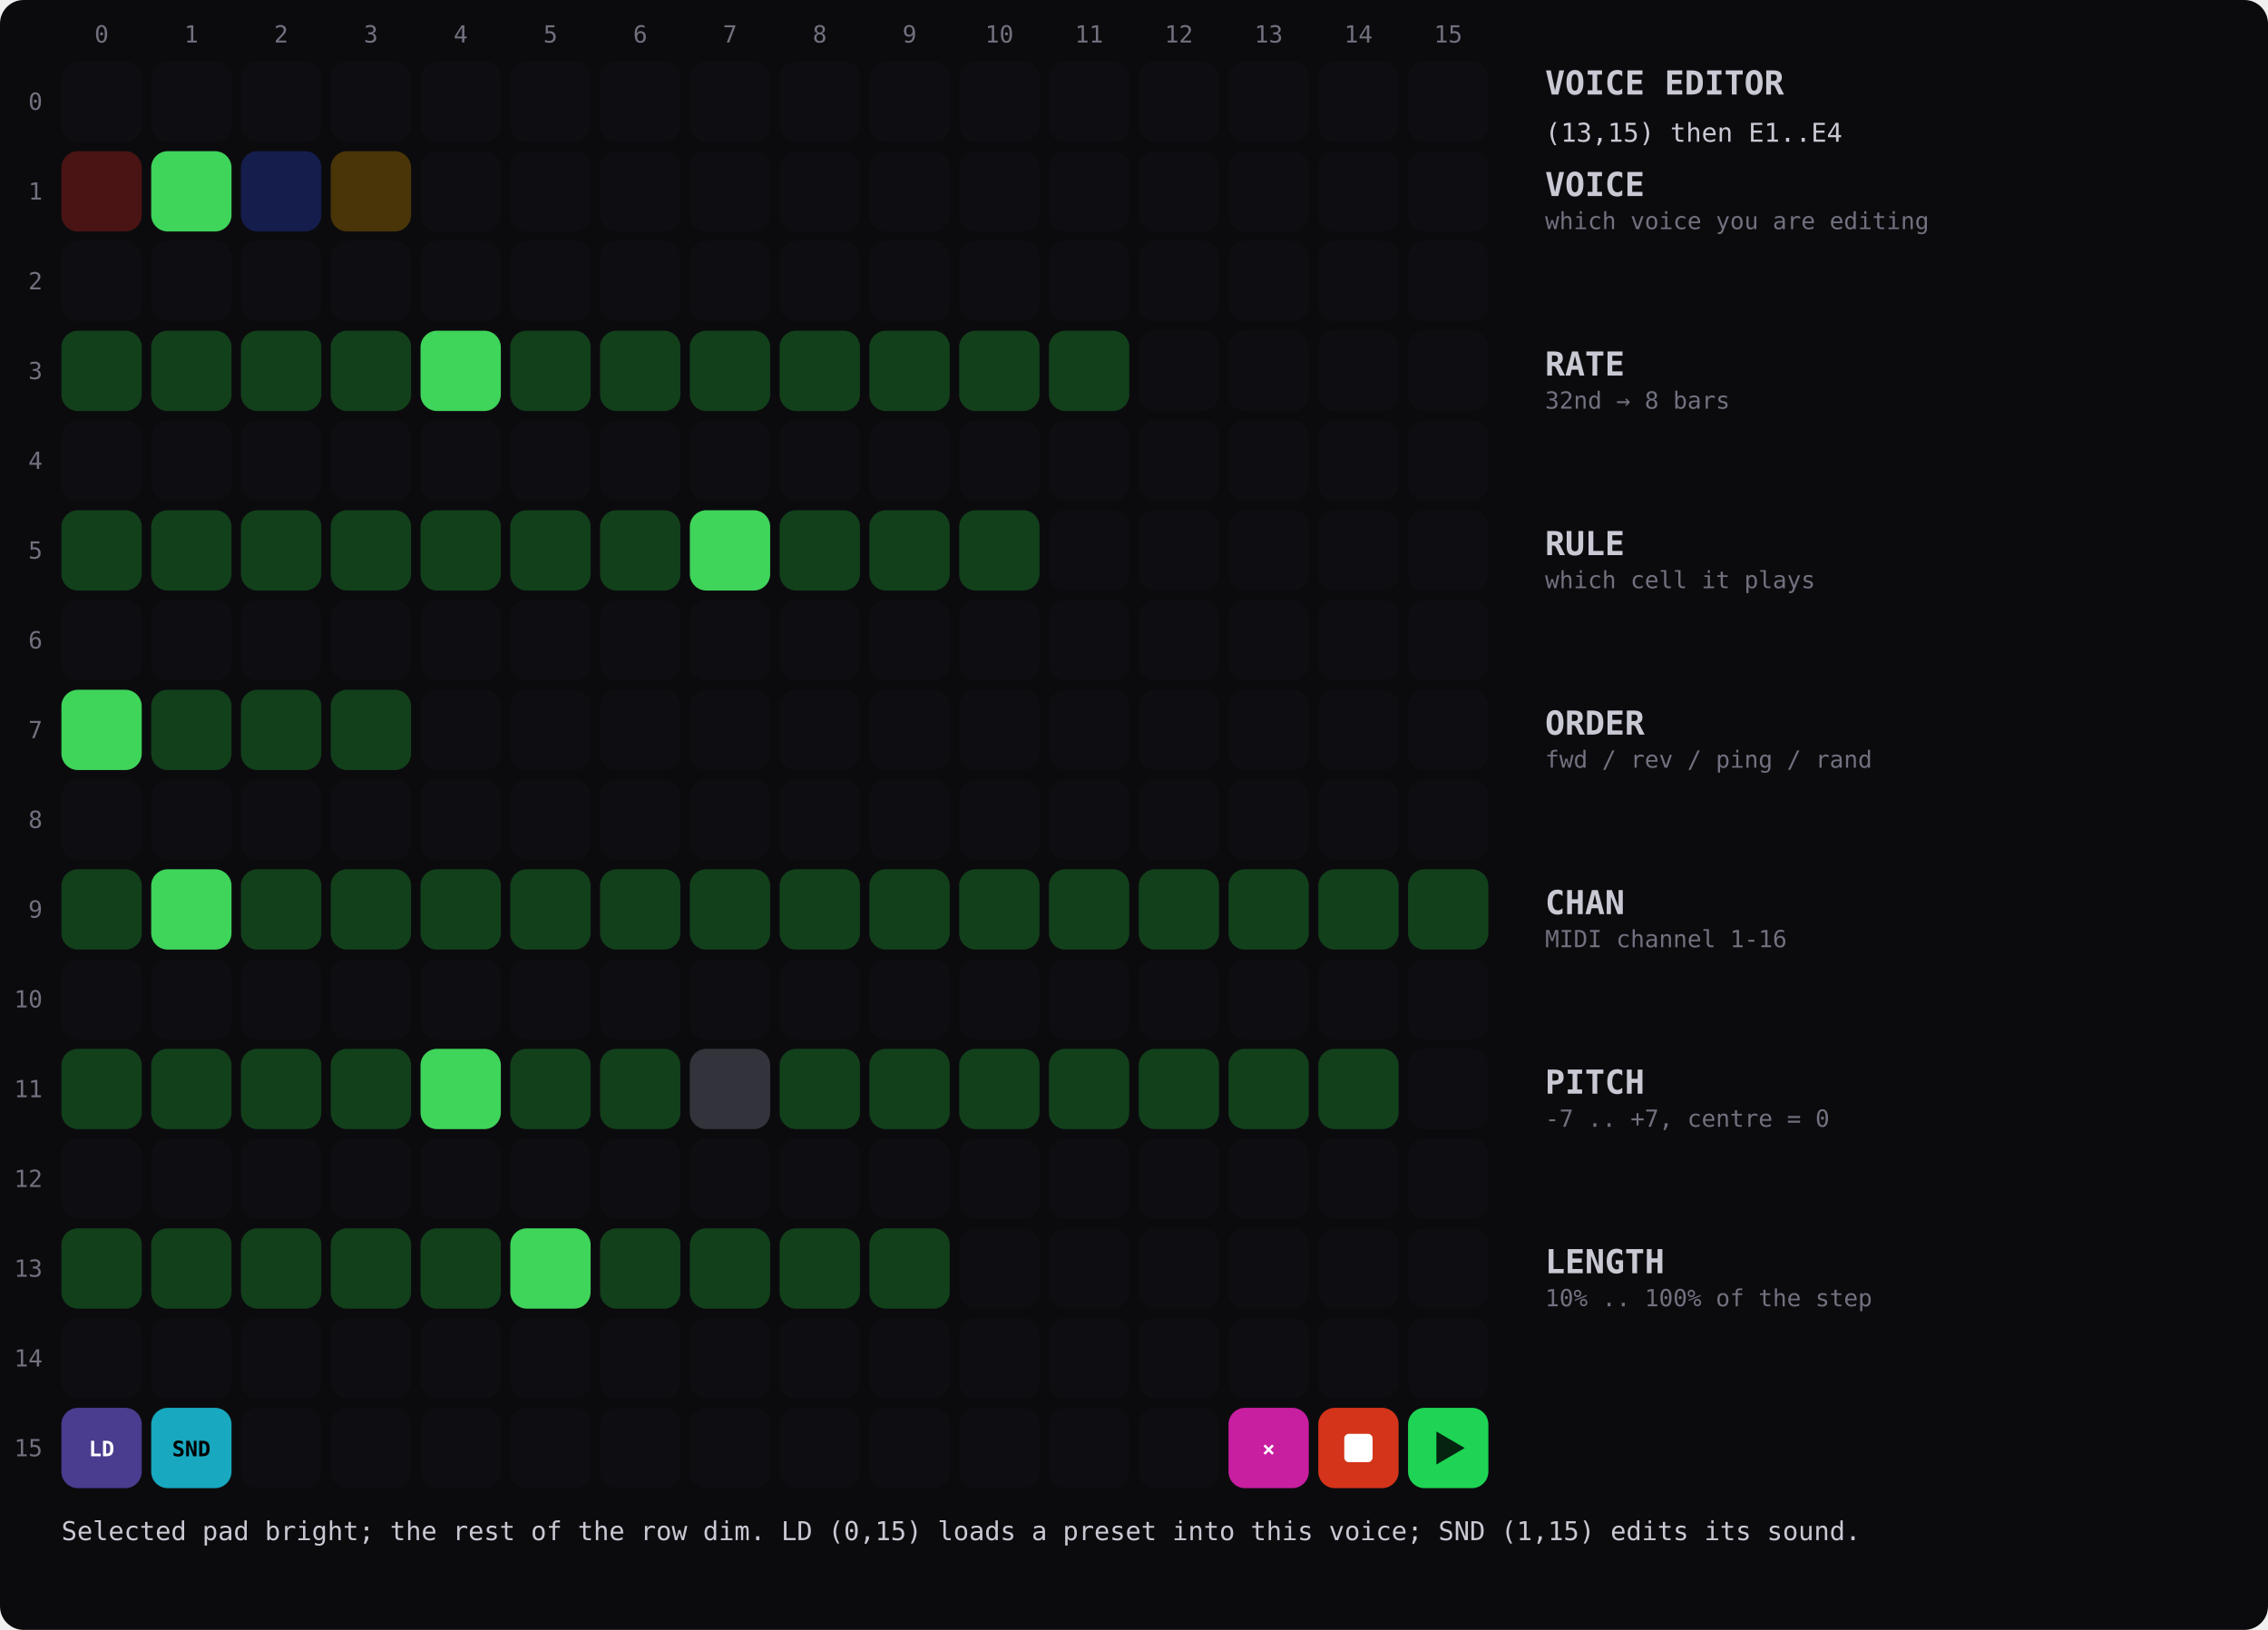
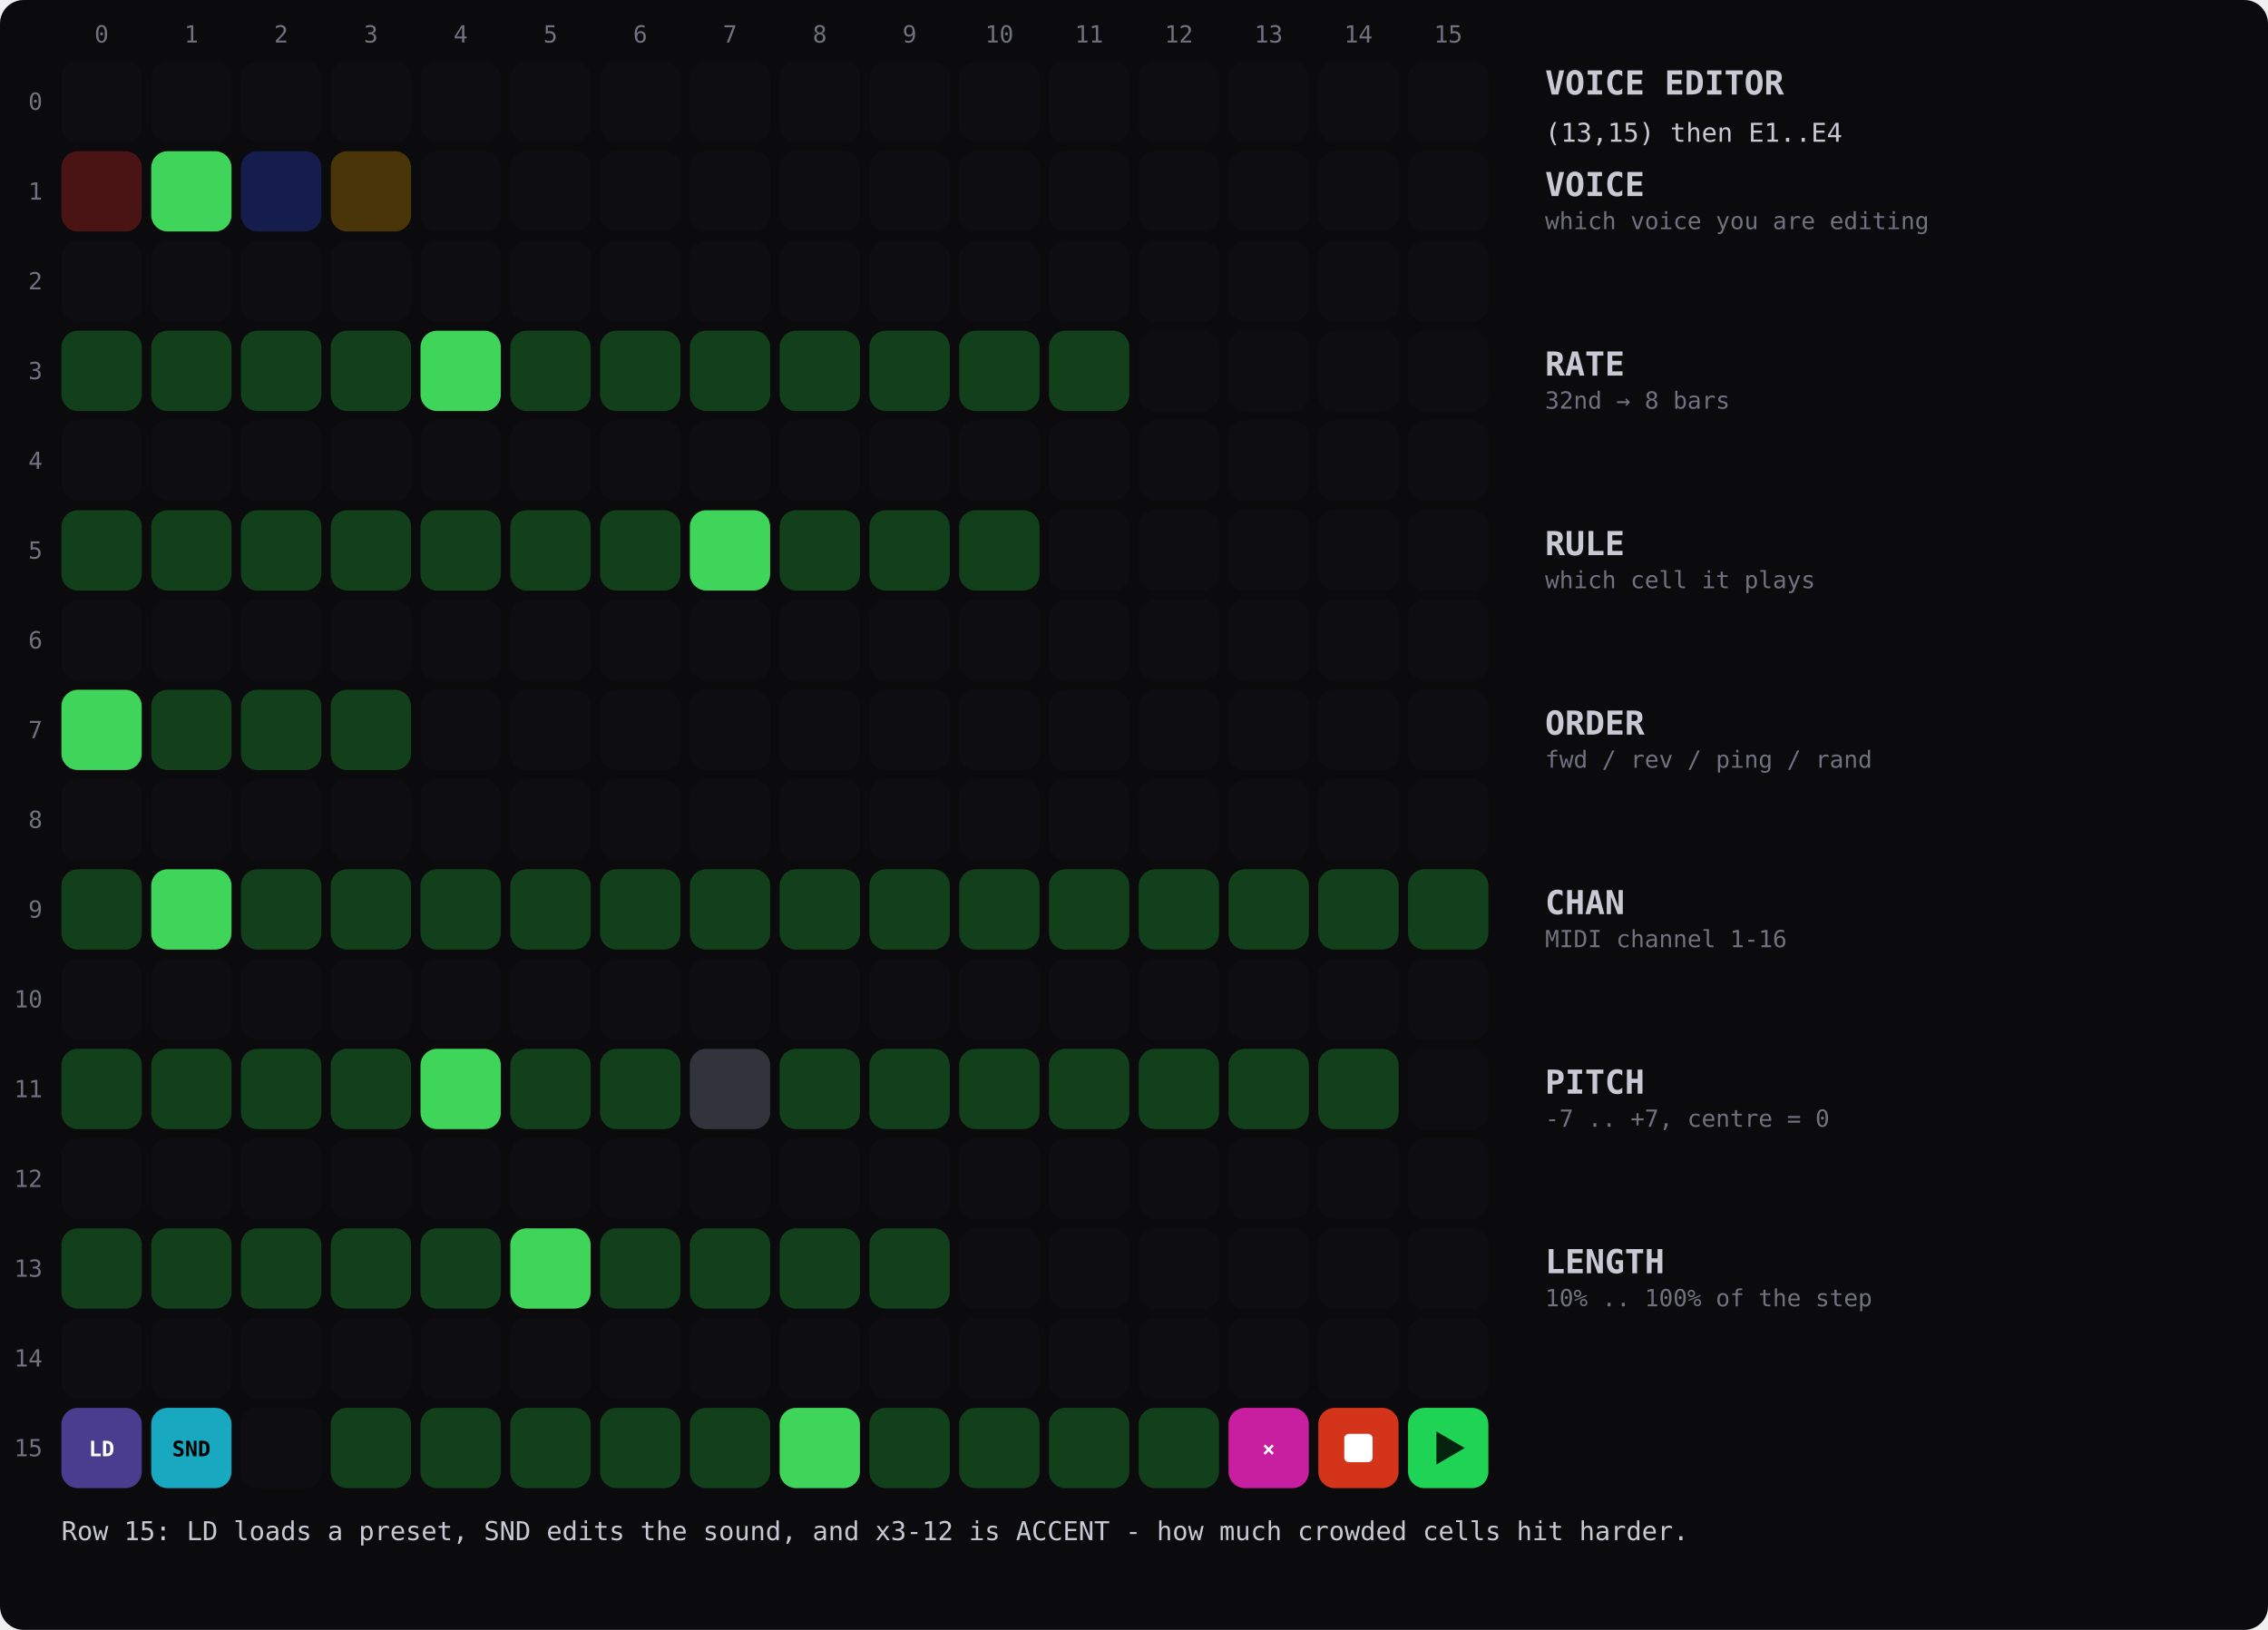
<svg xmlns="http://www.w3.org/2000/svg" width="960" height="690" viewBox="0 0 960 690" role="img" aria-label="plinky-life voice editor">
  <rect width="960" height="690" rx="10" fill="#0b0b0e" />
  <style>text{font-family:ui-monospace,SFMono-Regular,Menlo,Consolas,monospace}.t{font-size:11px;fill:#c9c9d4}.h{font-size:14px;font-weight:700;fill:#c9c9d4}.k{font-size:10px;fill:#71717f}.p{font-size:9px;font-weight:700}</style>
  <text class="k" x="43.0" y="18" text-anchor="middle">0</text>
  <text class="k" x="18" y="46.5" text-anchor="end">0</text>
  <text class="k" x="81.0" y="18" text-anchor="middle">1</text>
  <text class="k" x="18" y="84.5" text-anchor="end">1</text>
  <text class="k" x="119.0" y="18" text-anchor="middle">2</text>
  <text class="k" x="18" y="122.5" text-anchor="end">2</text>
  <text class="k" x="157.0" y="18" text-anchor="middle">3</text>
  <text class="k" x="18" y="160.5" text-anchor="end">3</text>
  <text class="k" x="195.0" y="18" text-anchor="middle">4</text>
  <text class="k" x="18" y="198.5" text-anchor="end">4</text>
  <text class="k" x="233.0" y="18" text-anchor="middle">5</text>
  <text class="k" x="18" y="236.5" text-anchor="end">5</text>
  <text class="k" x="271.0" y="18" text-anchor="middle">6</text>
  <text class="k" x="18" y="274.5" text-anchor="end">6</text>
  <text class="k" x="309.0" y="18" text-anchor="middle">7</text>
  <text class="k" x="18" y="312.5" text-anchor="end">7</text>
  <text class="k" x="347.0" y="18" text-anchor="middle">8</text>
  <text class="k" x="18" y="350.5" text-anchor="end">8</text>
  <text class="k" x="385.0" y="18" text-anchor="middle">9</text>
  <text class="k" x="18" y="388.5" text-anchor="end">9</text>
  <text class="k" x="423.0" y="18" text-anchor="middle">10</text>
  <text class="k" x="18" y="426.5" text-anchor="end">10</text>
  <text class="k" x="461.0" y="18" text-anchor="middle">11</text>
  <text class="k" x="18" y="464.5" text-anchor="end">11</text>
  <text class="k" x="499.0" y="18" text-anchor="middle">12</text>
  <text class="k" x="18" y="502.5" text-anchor="end">12</text>
  <text class="k" x="537.0" y="18" text-anchor="middle">13</text>
  <text class="k" x="18" y="540.5" text-anchor="end">13</text>
  <text class="k" x="575.0" y="18" text-anchor="middle">14</text>
  <text class="k" x="18" y="578.5" text-anchor="end">14</text>
  <text class="k" x="613.0" y="18" text-anchor="middle">15</text>
  <text class="k" x="18" y="616.5" text-anchor="end">15</text>
  <rect x="26" y="26" width="34" height="34" rx="7" fill="#0e0e12" />
  <rect x="64" y="26" width="34" height="34" rx="7" fill="#0e0e12" />
  <rect x="102" y="26" width="34" height="34" rx="7" fill="#0e0e12" />
  <rect x="140" y="26" width="34" height="34" rx="7" fill="#0e0e12" />
  <rect x="178" y="26" width="34" height="34" rx="7" fill="#0e0e12" />
  <rect x="216" y="26" width="34" height="34" rx="7" fill="#0e0e12" />
  <rect x="254" y="26" width="34" height="34" rx="7" fill="#0e0e12" />
  <rect x="292" y="26" width="34" height="34" rx="7" fill="#0e0e12" />
  <rect x="330" y="26" width="34" height="34" rx="7" fill="#0e0e12" />
  <rect x="368" y="26" width="34" height="34" rx="7" fill="#0e0e12" />
  <rect x="406" y="26" width="34" height="34" rx="7" fill="#0e0e12" />
  <rect x="444" y="26" width="34" height="34" rx="7" fill="#0e0e12" />
  <rect x="482" y="26" width="34" height="34" rx="7" fill="#0e0e12" />
  <rect x="520" y="26" width="34" height="34" rx="7" fill="#0e0e12" />
  <rect x="558" y="26" width="34" height="34" rx="7" fill="#0e0e12" />
  <rect x="596" y="26" width="34" height="34" rx="7" fill="#0e0e12" />
  <rect x="26" y="64" width="34" height="34" rx="7" fill="#4a1414" />
  <rect x="64" y="64" width="34" height="34" rx="7" fill="#3fd45a" />
  <rect x="102" y="64" width="34" height="34" rx="7" fill="#151d4d" />
  <rect x="140" y="64" width="34" height="34" rx="7" fill="#4a3508" />
  <rect x="178" y="64" width="34" height="34" rx="7" fill="#0e0e12" />
  <rect x="216" y="64" width="34" height="34" rx="7" fill="#0e0e12" />
  <rect x="254" y="64" width="34" height="34" rx="7" fill="#0e0e12" />
  <rect x="292" y="64" width="34" height="34" rx="7" fill="#0e0e12" />
  <rect x="330" y="64" width="34" height="34" rx="7" fill="#0e0e12" />
  <rect x="368" y="64" width="34" height="34" rx="7" fill="#0e0e12" />
  <rect x="406" y="64" width="34" height="34" rx="7" fill="#0e0e12" />
  <rect x="444" y="64" width="34" height="34" rx="7" fill="#0e0e12" />
  <rect x="482" y="64" width="34" height="34" rx="7" fill="#0e0e12" />
  <rect x="520" y="64" width="34" height="34" rx="7" fill="#0e0e12" />
  <rect x="558" y="64" width="34" height="34" rx="7" fill="#0e0e12" />
  <rect x="596" y="64" width="34" height="34" rx="7" fill="#0e0e12" />
  <rect x="26" y="102" width="34" height="34" rx="7" fill="#0e0e12" />
  <rect x="64" y="102" width="34" height="34" rx="7" fill="#0e0e12" />
  <rect x="102" y="102" width="34" height="34" rx="7" fill="#0e0e12" />
  <rect x="140" y="102" width="34" height="34" rx="7" fill="#0e0e12" />
  <rect x="178" y="102" width="34" height="34" rx="7" fill="#0e0e12" />
  <rect x="216" y="102" width="34" height="34" rx="7" fill="#0e0e12" />
  <rect x="254" y="102" width="34" height="34" rx="7" fill="#0e0e12" />
  <rect x="292" y="102" width="34" height="34" rx="7" fill="#0e0e12" />
  <rect x="330" y="102" width="34" height="34" rx="7" fill="#0e0e12" />
  <rect x="368" y="102" width="34" height="34" rx="7" fill="#0e0e12" />
  <rect x="406" y="102" width="34" height="34" rx="7" fill="#0e0e12" />
  <rect x="444" y="102" width="34" height="34" rx="7" fill="#0e0e12" />
  <rect x="482" y="102" width="34" height="34" rx="7" fill="#0e0e12" />
  <rect x="520" y="102" width="34" height="34" rx="7" fill="#0e0e12" />
  <rect x="558" y="102" width="34" height="34" rx="7" fill="#0e0e12" />
  <rect x="596" y="102" width="34" height="34" rx="7" fill="#0e0e12" />
  <rect x="26" y="140" width="34" height="34" rx="7" fill="#12401b" />
  <rect x="64" y="140" width="34" height="34" rx="7" fill="#12401b" />
  <rect x="102" y="140" width="34" height="34" rx="7" fill="#12401b" />
  <rect x="140" y="140" width="34" height="34" rx="7" fill="#12401b" />
  <rect x="178" y="140" width="34" height="34" rx="7" fill="#3fd45a" />
  <rect x="216" y="140" width="34" height="34" rx="7" fill="#12401b" />
  <rect x="254" y="140" width="34" height="34" rx="7" fill="#12401b" />
  <rect x="292" y="140" width="34" height="34" rx="7" fill="#12401b" />
  <rect x="330" y="140" width="34" height="34" rx="7" fill="#12401b" />
  <rect x="368" y="140" width="34" height="34" rx="7" fill="#12401b" />
  <rect x="406" y="140" width="34" height="34" rx="7" fill="#12401b" />
  <rect x="444" y="140" width="34" height="34" rx="7" fill="#12401b" />
  <rect x="482" y="140" width="34" height="34" rx="7" fill="#0e0e12" />
  <rect x="520" y="140" width="34" height="34" rx="7" fill="#0e0e12" />
  <rect x="558" y="140" width="34" height="34" rx="7" fill="#0e0e12" />
  <rect x="596" y="140" width="34" height="34" rx="7" fill="#0e0e12" />
  <rect x="26" y="178" width="34" height="34" rx="7" fill="#0e0e12" />
  <rect x="64" y="178" width="34" height="34" rx="7" fill="#0e0e12" />
  <rect x="102" y="178" width="34" height="34" rx="7" fill="#0e0e12" />
  <rect x="140" y="178" width="34" height="34" rx="7" fill="#0e0e12" />
  <rect x="178" y="178" width="34" height="34" rx="7" fill="#0e0e12" />
  <rect x="216" y="178" width="34" height="34" rx="7" fill="#0e0e12" />
  <rect x="254" y="178" width="34" height="34" rx="7" fill="#0e0e12" />
  <rect x="292" y="178" width="34" height="34" rx="7" fill="#0e0e12" />
  <rect x="330" y="178" width="34" height="34" rx="7" fill="#0e0e12" />
  <rect x="368" y="178" width="34" height="34" rx="7" fill="#0e0e12" />
  <rect x="406" y="178" width="34" height="34" rx="7" fill="#0e0e12" />
  <rect x="444" y="178" width="34" height="34" rx="7" fill="#0e0e12" />
  <rect x="482" y="178" width="34" height="34" rx="7" fill="#0e0e12" />
  <rect x="520" y="178" width="34" height="34" rx="7" fill="#0e0e12" />
  <rect x="558" y="178" width="34" height="34" rx="7" fill="#0e0e12" />
  <rect x="596" y="178" width="34" height="34" rx="7" fill="#0e0e12" />
  <rect x="26" y="216" width="34" height="34" rx="7" fill="#12401b" />
  <rect x="64" y="216" width="34" height="34" rx="7" fill="#12401b" />
  <rect x="102" y="216" width="34" height="34" rx="7" fill="#12401b" />
  <rect x="140" y="216" width="34" height="34" rx="7" fill="#12401b" />
  <rect x="178" y="216" width="34" height="34" rx="7" fill="#12401b" />
  <rect x="216" y="216" width="34" height="34" rx="7" fill="#12401b" />
  <rect x="254" y="216" width="34" height="34" rx="7" fill="#12401b" />
  <rect x="292" y="216" width="34" height="34" rx="7" fill="#3fd45a" />
  <rect x="330" y="216" width="34" height="34" rx="7" fill="#12401b" />
  <rect x="368" y="216" width="34" height="34" rx="7" fill="#12401b" />
  <rect x="406" y="216" width="34" height="34" rx="7" fill="#12401b" />
  <rect x="444" y="216" width="34" height="34" rx="7" fill="#0e0e12" />
  <rect x="482" y="216" width="34" height="34" rx="7" fill="#0e0e12" />
  <rect x="520" y="216" width="34" height="34" rx="7" fill="#0e0e12" />
  <rect x="558" y="216" width="34" height="34" rx="7" fill="#0e0e12" />
  <rect x="596" y="216" width="34" height="34" rx="7" fill="#0e0e12" />
  <rect x="26" y="254" width="34" height="34" rx="7" fill="#0e0e12" />
  <rect x="64" y="254" width="34" height="34" rx="7" fill="#0e0e12" />
  <rect x="102" y="254" width="34" height="34" rx="7" fill="#0e0e12" />
  <rect x="140" y="254" width="34" height="34" rx="7" fill="#0e0e12" />
  <rect x="178" y="254" width="34" height="34" rx="7" fill="#0e0e12" />
  <rect x="216" y="254" width="34" height="34" rx="7" fill="#0e0e12" />
  <rect x="254" y="254" width="34" height="34" rx="7" fill="#0e0e12" />
  <rect x="292" y="254" width="34" height="34" rx="7" fill="#0e0e12" />
  <rect x="330" y="254" width="34" height="34" rx="7" fill="#0e0e12" />
  <rect x="368" y="254" width="34" height="34" rx="7" fill="#0e0e12" />
  <rect x="406" y="254" width="34" height="34" rx="7" fill="#0e0e12" />
  <rect x="444" y="254" width="34" height="34" rx="7" fill="#0e0e12" />
  <rect x="482" y="254" width="34" height="34" rx="7" fill="#0e0e12" />
  <rect x="520" y="254" width="34" height="34" rx="7" fill="#0e0e12" />
  <rect x="558" y="254" width="34" height="34" rx="7" fill="#0e0e12" />
  <rect x="596" y="254" width="34" height="34" rx="7" fill="#0e0e12" />
  <rect x="26" y="292" width="34" height="34" rx="7" fill="#3fd45a" />
  <rect x="64" y="292" width="34" height="34" rx="7" fill="#12401b" />
  <rect x="102" y="292" width="34" height="34" rx="7" fill="#12401b" />
  <rect x="140" y="292" width="34" height="34" rx="7" fill="#12401b" />
  <rect x="178" y="292" width="34" height="34" rx="7" fill="#0e0e12" />
  <rect x="216" y="292" width="34" height="34" rx="7" fill="#0e0e12" />
  <rect x="254" y="292" width="34" height="34" rx="7" fill="#0e0e12" />
  <rect x="292" y="292" width="34" height="34" rx="7" fill="#0e0e12" />
  <rect x="330" y="292" width="34" height="34" rx="7" fill="#0e0e12" />
  <rect x="368" y="292" width="34" height="34" rx="7" fill="#0e0e12" />
  <rect x="406" y="292" width="34" height="34" rx="7" fill="#0e0e12" />
  <rect x="444" y="292" width="34" height="34" rx="7" fill="#0e0e12" />
  <rect x="482" y="292" width="34" height="34" rx="7" fill="#0e0e12" />
  <rect x="520" y="292" width="34" height="34" rx="7" fill="#0e0e12" />
  <rect x="558" y="292" width="34" height="34" rx="7" fill="#0e0e12" />
  <rect x="596" y="292" width="34" height="34" rx="7" fill="#0e0e12" />
  <rect x="26" y="330" width="34" height="34" rx="7" fill="#0e0e12" />
  <rect x="64" y="330" width="34" height="34" rx="7" fill="#0e0e12" />
  <rect x="102" y="330" width="34" height="34" rx="7" fill="#0e0e12" />
  <rect x="140" y="330" width="34" height="34" rx="7" fill="#0e0e12" />
  <rect x="178" y="330" width="34" height="34" rx="7" fill="#0e0e12" />
  <rect x="216" y="330" width="34" height="34" rx="7" fill="#0e0e12" />
  <rect x="254" y="330" width="34" height="34" rx="7" fill="#0e0e12" />
  <rect x="292" y="330" width="34" height="34" rx="7" fill="#0e0e12" />
  <rect x="330" y="330" width="34" height="34" rx="7" fill="#0e0e12" />
  <rect x="368" y="330" width="34" height="34" rx="7" fill="#0e0e12" />
  <rect x="406" y="330" width="34" height="34" rx="7" fill="#0e0e12" />
  <rect x="444" y="330" width="34" height="34" rx="7" fill="#0e0e12" />
  <rect x="482" y="330" width="34" height="34" rx="7" fill="#0e0e12" />
  <rect x="520" y="330" width="34" height="34" rx="7" fill="#0e0e12" />
  <rect x="558" y="330" width="34" height="34" rx="7" fill="#0e0e12" />
  <rect x="596" y="330" width="34" height="34" rx="7" fill="#0e0e12" />
  <rect x="26" y="368" width="34" height="34" rx="7" fill="#12401b" />
  <rect x="64" y="368" width="34" height="34" rx="7" fill="#3fd45a" />
  <rect x="102" y="368" width="34" height="34" rx="7" fill="#12401b" />
  <rect x="140" y="368" width="34" height="34" rx="7" fill="#12401b" />
  <rect x="178" y="368" width="34" height="34" rx="7" fill="#12401b" />
  <rect x="216" y="368" width="34" height="34" rx="7" fill="#12401b" />
  <rect x="254" y="368" width="34" height="34" rx="7" fill="#12401b" />
  <rect x="292" y="368" width="34" height="34" rx="7" fill="#12401b" />
  <rect x="330" y="368" width="34" height="34" rx="7" fill="#12401b" />
  <rect x="368" y="368" width="34" height="34" rx="7" fill="#12401b" />
  <rect x="406" y="368" width="34" height="34" rx="7" fill="#12401b" />
  <rect x="444" y="368" width="34" height="34" rx="7" fill="#12401b" />
  <rect x="482" y="368" width="34" height="34" rx="7" fill="#12401b" />
  <rect x="520" y="368" width="34" height="34" rx="7" fill="#12401b" />
  <rect x="558" y="368" width="34" height="34" rx="7" fill="#12401b" />
  <rect x="596" y="368" width="34" height="34" rx="7" fill="#12401b" />
  <rect x="26" y="406" width="34" height="34" rx="7" fill="#0e0e12" />
  <rect x="64" y="406" width="34" height="34" rx="7" fill="#0e0e12" />
  <rect x="102" y="406" width="34" height="34" rx="7" fill="#0e0e12" />
  <rect x="140" y="406" width="34" height="34" rx="7" fill="#0e0e12" />
  <rect x="178" y="406" width="34" height="34" rx="7" fill="#0e0e12" />
  <rect x="216" y="406" width="34" height="34" rx="7" fill="#0e0e12" />
  <rect x="254" y="406" width="34" height="34" rx="7" fill="#0e0e12" />
  <rect x="292" y="406" width="34" height="34" rx="7" fill="#0e0e12" />
  <rect x="330" y="406" width="34" height="34" rx="7" fill="#0e0e12" />
  <rect x="368" y="406" width="34" height="34" rx="7" fill="#0e0e12" />
  <rect x="406" y="406" width="34" height="34" rx="7" fill="#0e0e12" />
  <rect x="444" y="406" width="34" height="34" rx="7" fill="#0e0e12" />
  <rect x="482" y="406" width="34" height="34" rx="7" fill="#0e0e12" />
  <rect x="520" y="406" width="34" height="34" rx="7" fill="#0e0e12" />
  <rect x="558" y="406" width="34" height="34" rx="7" fill="#0e0e12" />
  <rect x="596" y="406" width="34" height="34" rx="7" fill="#0e0e12" />
  <rect x="26" y="444" width="34" height="34" rx="7" fill="#12401b" />
  <rect x="64" y="444" width="34" height="34" rx="7" fill="#12401b" />
  <rect x="102" y="444" width="34" height="34" rx="7" fill="#12401b" />
  <rect x="140" y="444" width="34" height="34" rx="7" fill="#12401b" />
  <rect x="178" y="444" width="34" height="34" rx="7" fill="#3fd45a" />
  <rect x="216" y="444" width="34" height="34" rx="7" fill="#12401b" />
  <rect x="254" y="444" width="34" height="34" rx="7" fill="#12401b" />
  <rect x="292" y="444" width="34" height="34" rx="7" fill="#33333c" />
  <rect x="330" y="444" width="34" height="34" rx="7" fill="#12401b" />
  <rect x="368" y="444" width="34" height="34" rx="7" fill="#12401b" />
  <rect x="406" y="444" width="34" height="34" rx="7" fill="#12401b" />
  <rect x="444" y="444" width="34" height="34" rx="7" fill="#12401b" />
  <rect x="482" y="444" width="34" height="34" rx="7" fill="#12401b" />
  <rect x="520" y="444" width="34" height="34" rx="7" fill="#12401b" />
  <rect x="558" y="444" width="34" height="34" rx="7" fill="#12401b" />
  <rect x="596" y="444" width="34" height="34" rx="7" fill="#0e0e12" />
  <rect x="26" y="482" width="34" height="34" rx="7" fill="#0e0e12" />
  <rect x="64" y="482" width="34" height="34" rx="7" fill="#0e0e12" />
  <rect x="102" y="482" width="34" height="34" rx="7" fill="#0e0e12" />
  <rect x="140" y="482" width="34" height="34" rx="7" fill="#0e0e12" />
  <rect x="178" y="482" width="34" height="34" rx="7" fill="#0e0e12" />
  <rect x="216" y="482" width="34" height="34" rx="7" fill="#0e0e12" />
  <rect x="254" y="482" width="34" height="34" rx="7" fill="#0e0e12" />
  <rect x="292" y="482" width="34" height="34" rx="7" fill="#0e0e12" />
  <rect x="330" y="482" width="34" height="34" rx="7" fill="#0e0e12" />
  <rect x="368" y="482" width="34" height="34" rx="7" fill="#0e0e12" />
  <rect x="406" y="482" width="34" height="34" rx="7" fill="#0e0e12" />
  <rect x="444" y="482" width="34" height="34" rx="7" fill="#0e0e12" />
  <rect x="482" y="482" width="34" height="34" rx="7" fill="#0e0e12" />
  <rect x="520" y="482" width="34" height="34" rx="7" fill="#0e0e12" />
  <rect x="558" y="482" width="34" height="34" rx="7" fill="#0e0e12" />
  <rect x="596" y="482" width="34" height="34" rx="7" fill="#0e0e12" />
  <rect x="26" y="520" width="34" height="34" rx="7" fill="#12401b" />
  <rect x="64" y="520" width="34" height="34" rx="7" fill="#12401b" />
  <rect x="102" y="520" width="34" height="34" rx="7" fill="#12401b" />
  <rect x="140" y="520" width="34" height="34" rx="7" fill="#12401b" />
  <rect x="178" y="520" width="34" height="34" rx="7" fill="#12401b" />
  <rect x="216" y="520" width="34" height="34" rx="7" fill="#3fd45a" />
  <rect x="254" y="520" width="34" height="34" rx="7" fill="#12401b" />
  <rect x="292" y="520" width="34" height="34" rx="7" fill="#12401b" />
  <rect x="330" y="520" width="34" height="34" rx="7" fill="#12401b" />
  <rect x="368" y="520" width="34" height="34" rx="7" fill="#12401b" />
  <rect x="406" y="520" width="34" height="34" rx="7" fill="#0e0e12" />
  <rect x="444" y="520" width="34" height="34" rx="7" fill="#0e0e12" />
  <rect x="482" y="520" width="34" height="34" rx="7" fill="#0e0e12" />
  <rect x="520" y="520" width="34" height="34" rx="7" fill="#0e0e12" />
  <rect x="558" y="520" width="34" height="34" rx="7" fill="#0e0e12" />
  <rect x="596" y="520" width="34" height="34" rx="7" fill="#0e0e12" />
  <rect x="26" y="558" width="34" height="34" rx="7" fill="#0e0e12" />
  <rect x="64" y="558" width="34" height="34" rx="7" fill="#0e0e12" />
  <rect x="102" y="558" width="34" height="34" rx="7" fill="#0e0e12" />
  <rect x="140" y="558" width="34" height="34" rx="7" fill="#0e0e12" />
  <rect x="178" y="558" width="34" height="34" rx="7" fill="#0e0e12" />
  <rect x="216" y="558" width="34" height="34" rx="7" fill="#0e0e12" />
  <rect x="254" y="558" width="34" height="34" rx="7" fill="#0e0e12" />
  <rect x="292" y="558" width="34" height="34" rx="7" fill="#0e0e12" />
  <rect x="330" y="558" width="34" height="34" rx="7" fill="#0e0e12" />
  <rect x="368" y="558" width="34" height="34" rx="7" fill="#0e0e12" />
  <rect x="406" y="558" width="34" height="34" rx="7" fill="#0e0e12" />
  <rect x="444" y="558" width="34" height="34" rx="7" fill="#0e0e12" />
  <rect x="482" y="558" width="34" height="34" rx="7" fill="#0e0e12" />
  <rect x="520" y="558" width="34" height="34" rx="7" fill="#0e0e12" />
  <rect x="558" y="558" width="34" height="34" rx="7" fill="#0e0e12" />
  <rect x="596" y="558" width="34" height="34" rx="7" fill="#0e0e12" />
  <rect x="26" y="596" width="34" height="34" rx="7" fill="#0e0e12" />
  <rect x="64" y="596" width="34" height="34" rx="7" fill="#0e0e12" />
  <rect x="102" y="596" width="34" height="34" rx="7" fill="#0e0e12" />
  <rect x="140" y="596" width="34" height="34" rx="7" fill="#0e0e12" />
  <rect x="178" y="596" width="34" height="34" rx="7" fill="#0e0e12" />
  <rect x="216" y="596" width="34" height="34" rx="7" fill="#0e0e12" />
  <rect x="254" y="596" width="34" height="34" rx="7" fill="#0e0e12" />
  <rect x="292" y="596" width="34" height="34" rx="7" fill="#0e0e12" />
  <rect x="330" y="596" width="34" height="34" rx="7" fill="#0e0e12" />
  <rect x="368" y="596" width="34" height="34" rx="7" fill="#0e0e12" />
  <rect x="406" y="596" width="34" height="34" rx="7" fill="#0e0e12" />
  <rect x="444" y="596" width="34" height="34" rx="7" fill="#0e0e12" />
  <rect x="482" y="596" width="34" height="34" rx="7" fill="#0e0e12" />
+   <rect x="140" y="596" width="34" height="34" rx="7" fill="#12401b" />
+   <rect x="178" y="596" width="34" height="34" rx="7" fill="#12401b" />
+   <rect x="216" y="596" width="34" height="34" rx="7" fill="#12401b" />
+   <rect x="254" y="596" width="34" height="34" rx="7" fill="#12401b" />
+   <rect x="292" y="596" width="34" height="34" rx="7" fill="#12401b" />
+   <rect x="330" y="596" width="34" height="34" rx="7" fill="#3fd45a" />
+   <rect x="368" y="596" width="34" height="34" rx="7" fill="#12401b" />
+   <rect x="406" y="596" width="34" height="34" rx="7" fill="#12401b" />
+   <rect x="444" y="596" width="34" height="34" rx="7" fill="#12401b" />
+   <rect x="482" y="596" width="34" height="34" rx="7" fill="#12401b" />
  <rect x="26" y="596" width="34" height="34" rx="7" fill="#4a3c8f" />
  <text class="p" x="43.0" y="616.5" text-anchor="middle" fill="#fff">LD</text>
  <rect x="64" y="596" width="34" height="34" rx="7" fill="#18a8bf" />
  <text class="p" x="81.0" y="616.5" text-anchor="middle" fill="#000">SND</text>
  <rect x="520" y="596" width="34" height="34" rx="7" fill="#c81ea0" />
  <text class="p" x="537.0" y="616.5" text-anchor="middle" fill="#fff">×</text>
  <rect x="558" y="596" width="34" height="34" rx="7" fill="#d4341a" />
  <rect x="596" y="596" width="34" height="34" rx="7" fill="#1fd455" />
  <rect x="569" y="607" width="12" height="12" rx="2" fill="#fff" />
  <path d="M608 606 L620 613 L608 620 Z" fill="#04240f" />
  <text class="h" x="654" y="40">VOICE EDITOR</text>
  <text class="t" x="654" y="60">(13,15) then E1..E4</text>
  <text class="h" x="654" y="83.0">VOICE</text>
  <text class="k" x="654" y="97.0">which voice you are editing</text>
  <text class="h" x="654" y="159.0">RATE</text>
  <text class="k" x="654" y="173.0">32nd → 8 bars</text>
  <text class="h" x="654" y="235.0">RULE</text>
  <text class="k" x="654" y="249.0">which cell it plays</text>
  <text class="h" x="654" y="311.0">ORDER</text>
  <text class="k" x="654" y="325.0">fwd / rev / ping / rand</text>
  <text class="h" x="654" y="387.0">CHAN</text>
  <text class="k" x="654" y="401.0">MIDI channel 1-16</text>
  <text class="h" x="654" y="463.0">PITCH</text>
  <text class="k" x="654" y="477.0">-7 .. +7, centre = 0</text>
  <text class="h" x="654" y="539.0">LENGTH</text>
  <text class="k" x="654" y="553.0">10% .. 100% of the step</text>
-   <text class="t" x="26" y="652">Selected pad bright; the rest of the row dim. LD (0,15) loads a preset into this voice; SND (1,15) edits its sound.</text>
+   <text class="t" x="26" y="652">Row 15: LD loads a preset, SND edits the sound, and x3-12 is ACCENT - how much crowded cells hit harder.</text>
</svg>
